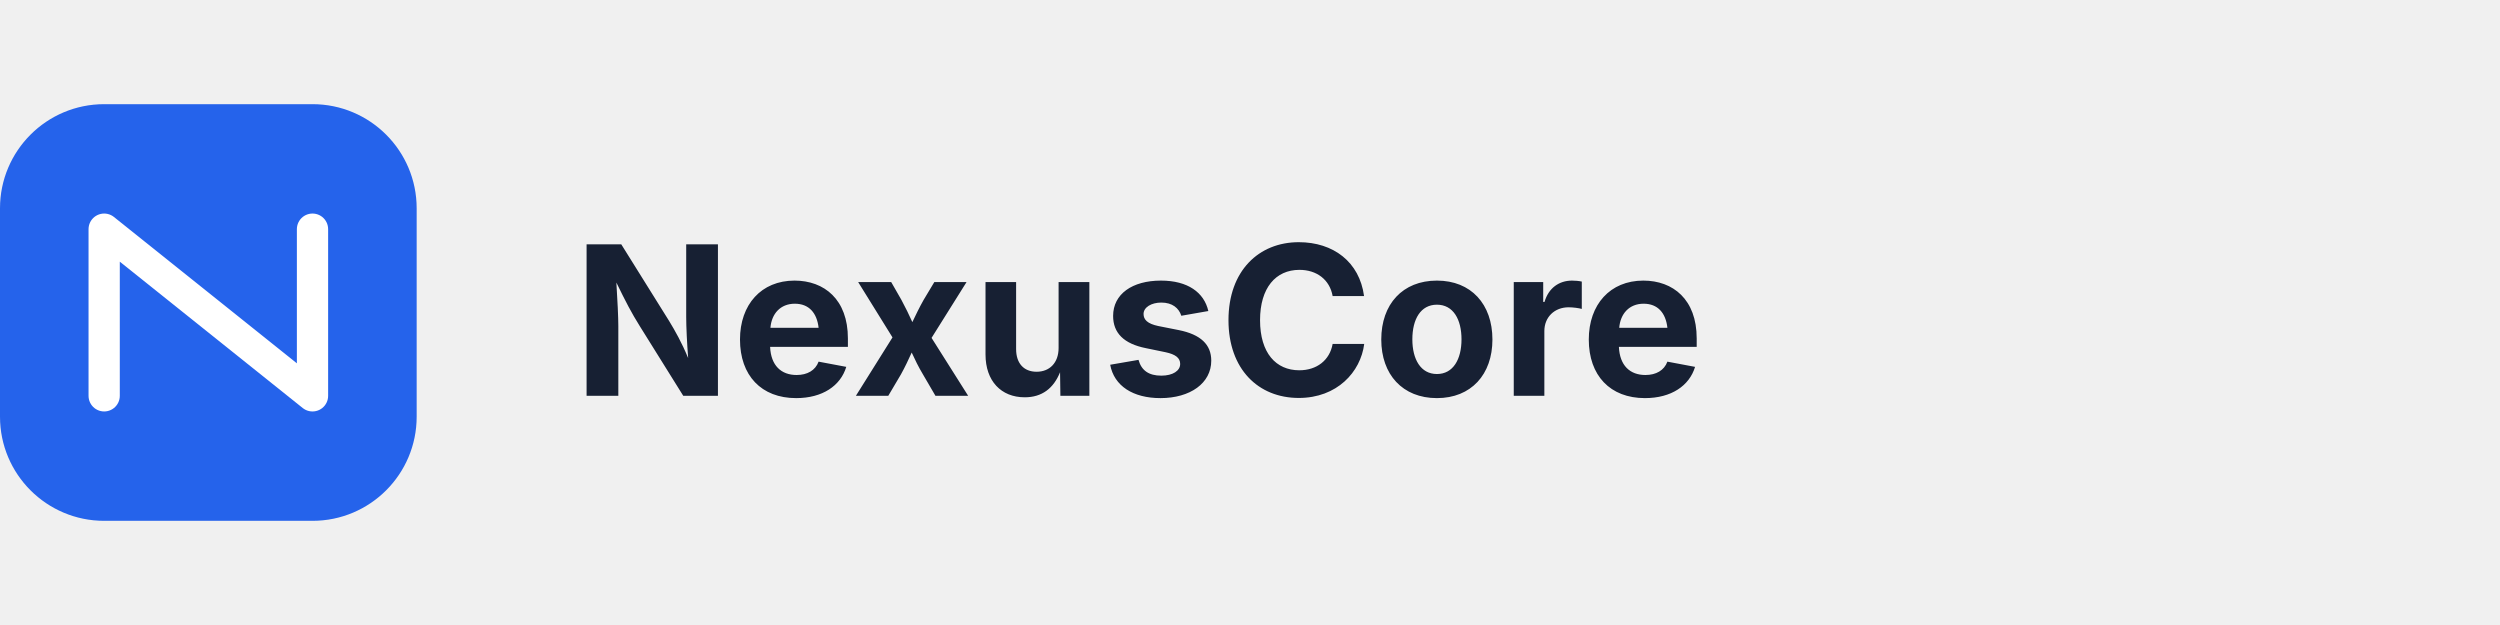
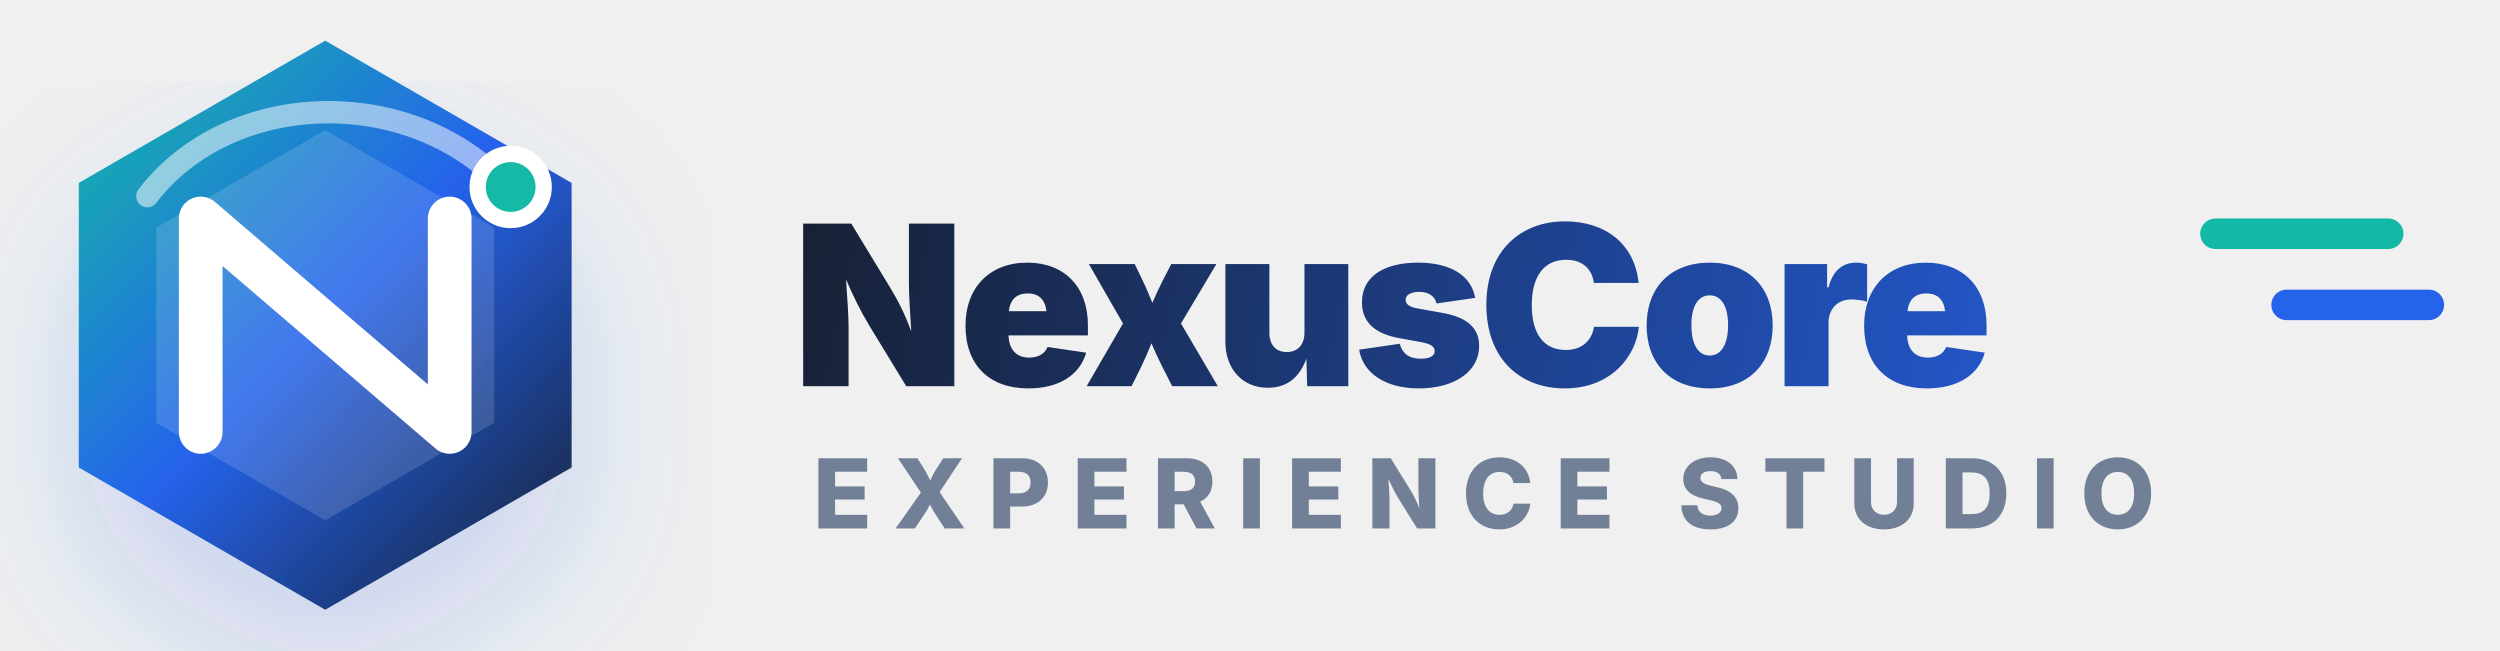
- <svg xmlns="http://www.w3.org/2000/svg" width="240" height="60" viewBox="0 0 240 60" fill="none">
+ <svg xmlns="http://www.w3.org/2000/svg" width="246" height="64" viewBox="0 0 246 64" fill="none">
+   <defs>
+     <linearGradient id="nexus-core-mark" x1="7" y1="8" x2="58" y2="57" gradientUnits="userSpaceOnUse">
+       <stop stop-color="#14B8A6" />
+       <stop offset="0.48" stop-color="#2563EB" />
+       <stop offset="1" stop-color="#172033" />
+     </linearGradient>
+     <linearGradient id="nexus-core-word" x1="78" y1="18" x2="224" y2="48" gradientUnits="userSpaceOnUse">
+       <stop stop-color="#172033" />
+       <stop offset="1" stop-color="#2563EB" />
+     </linearGradient>
+     <filter id="mark-shadow" x="0" y="0" width="70" height="70" filterUnits="userSpaceOnUse" color-interpolation-filters="sRGB">
+       <feDropShadow dx="0" dy="8" stdDeviation="8" flood-color="#2563EB" flood-opacity="0.2" />
+     </filter>
+   </defs>
+   <g filter="url(#mark-shadow)">
+     <path d="M32 4L56.249 18V46L32 60L7.751 46V18L32 4Z" fill="url(#nexus-core-mark)" />
+     <path d="M32 12.8L48.628 22.4V41.6L32 51.2L15.372 41.6V22.4L32 12.8Z" fill="white" fill-opacity="0.14" />
+     <path d="M19.75 42.5V21.5L44.25 42.5V21.5" stroke="white" stroke-width="4.3" stroke-linecap="round" stroke-linejoin="round" />
+     <path d="M14.5 19.3C22.6 8.7 40.4 8.2 49.8 18.4" stroke="white" stroke-opacity="0.52" stroke-width="2.2" stroke-linecap="round" />
+     <circle cx="50.25" cy="18.4" r="3.25" fill="#14B8A6" stroke="white" stroke-width="1.6" />
+   </g>
  <g>
-     <rect x="0" y="10" width="40" height="40" rx="10" fill="#2563EB" />
-     <path d="M10 38V22L30 38V22" stroke="white" stroke-width="3" stroke-linecap="round" stroke-linejoin="round" />
+     <text x="78" y="38" fill="url(#nexus-core-word)" font-family="Inter, Arial, sans-serif" font-size="22" font-weight="850" letter-spacing="-0.6">
+       NexusCore
+     </text>
+     <text x="80" y="52" fill="#718096" font-family="Inter, Arial, sans-serif" font-size="9.5" font-weight="800" letter-spacing="2.1">
+       EXPERIENCE STUDIO
+     </text>
+     <path d="M218 23H235" stroke="#14B8A6" stroke-width="3" stroke-linecap="round" />
+     <path d="M225 30H239" stroke="#2563EB" stroke-width="3" stroke-linecap="round" />
  </g>
-   <text x="55" y="38" fill="#172033" font-family="Inter, sans-serif" font-size="20" font-weight="700">
-     NexusCore
-   </text>
</svg>
